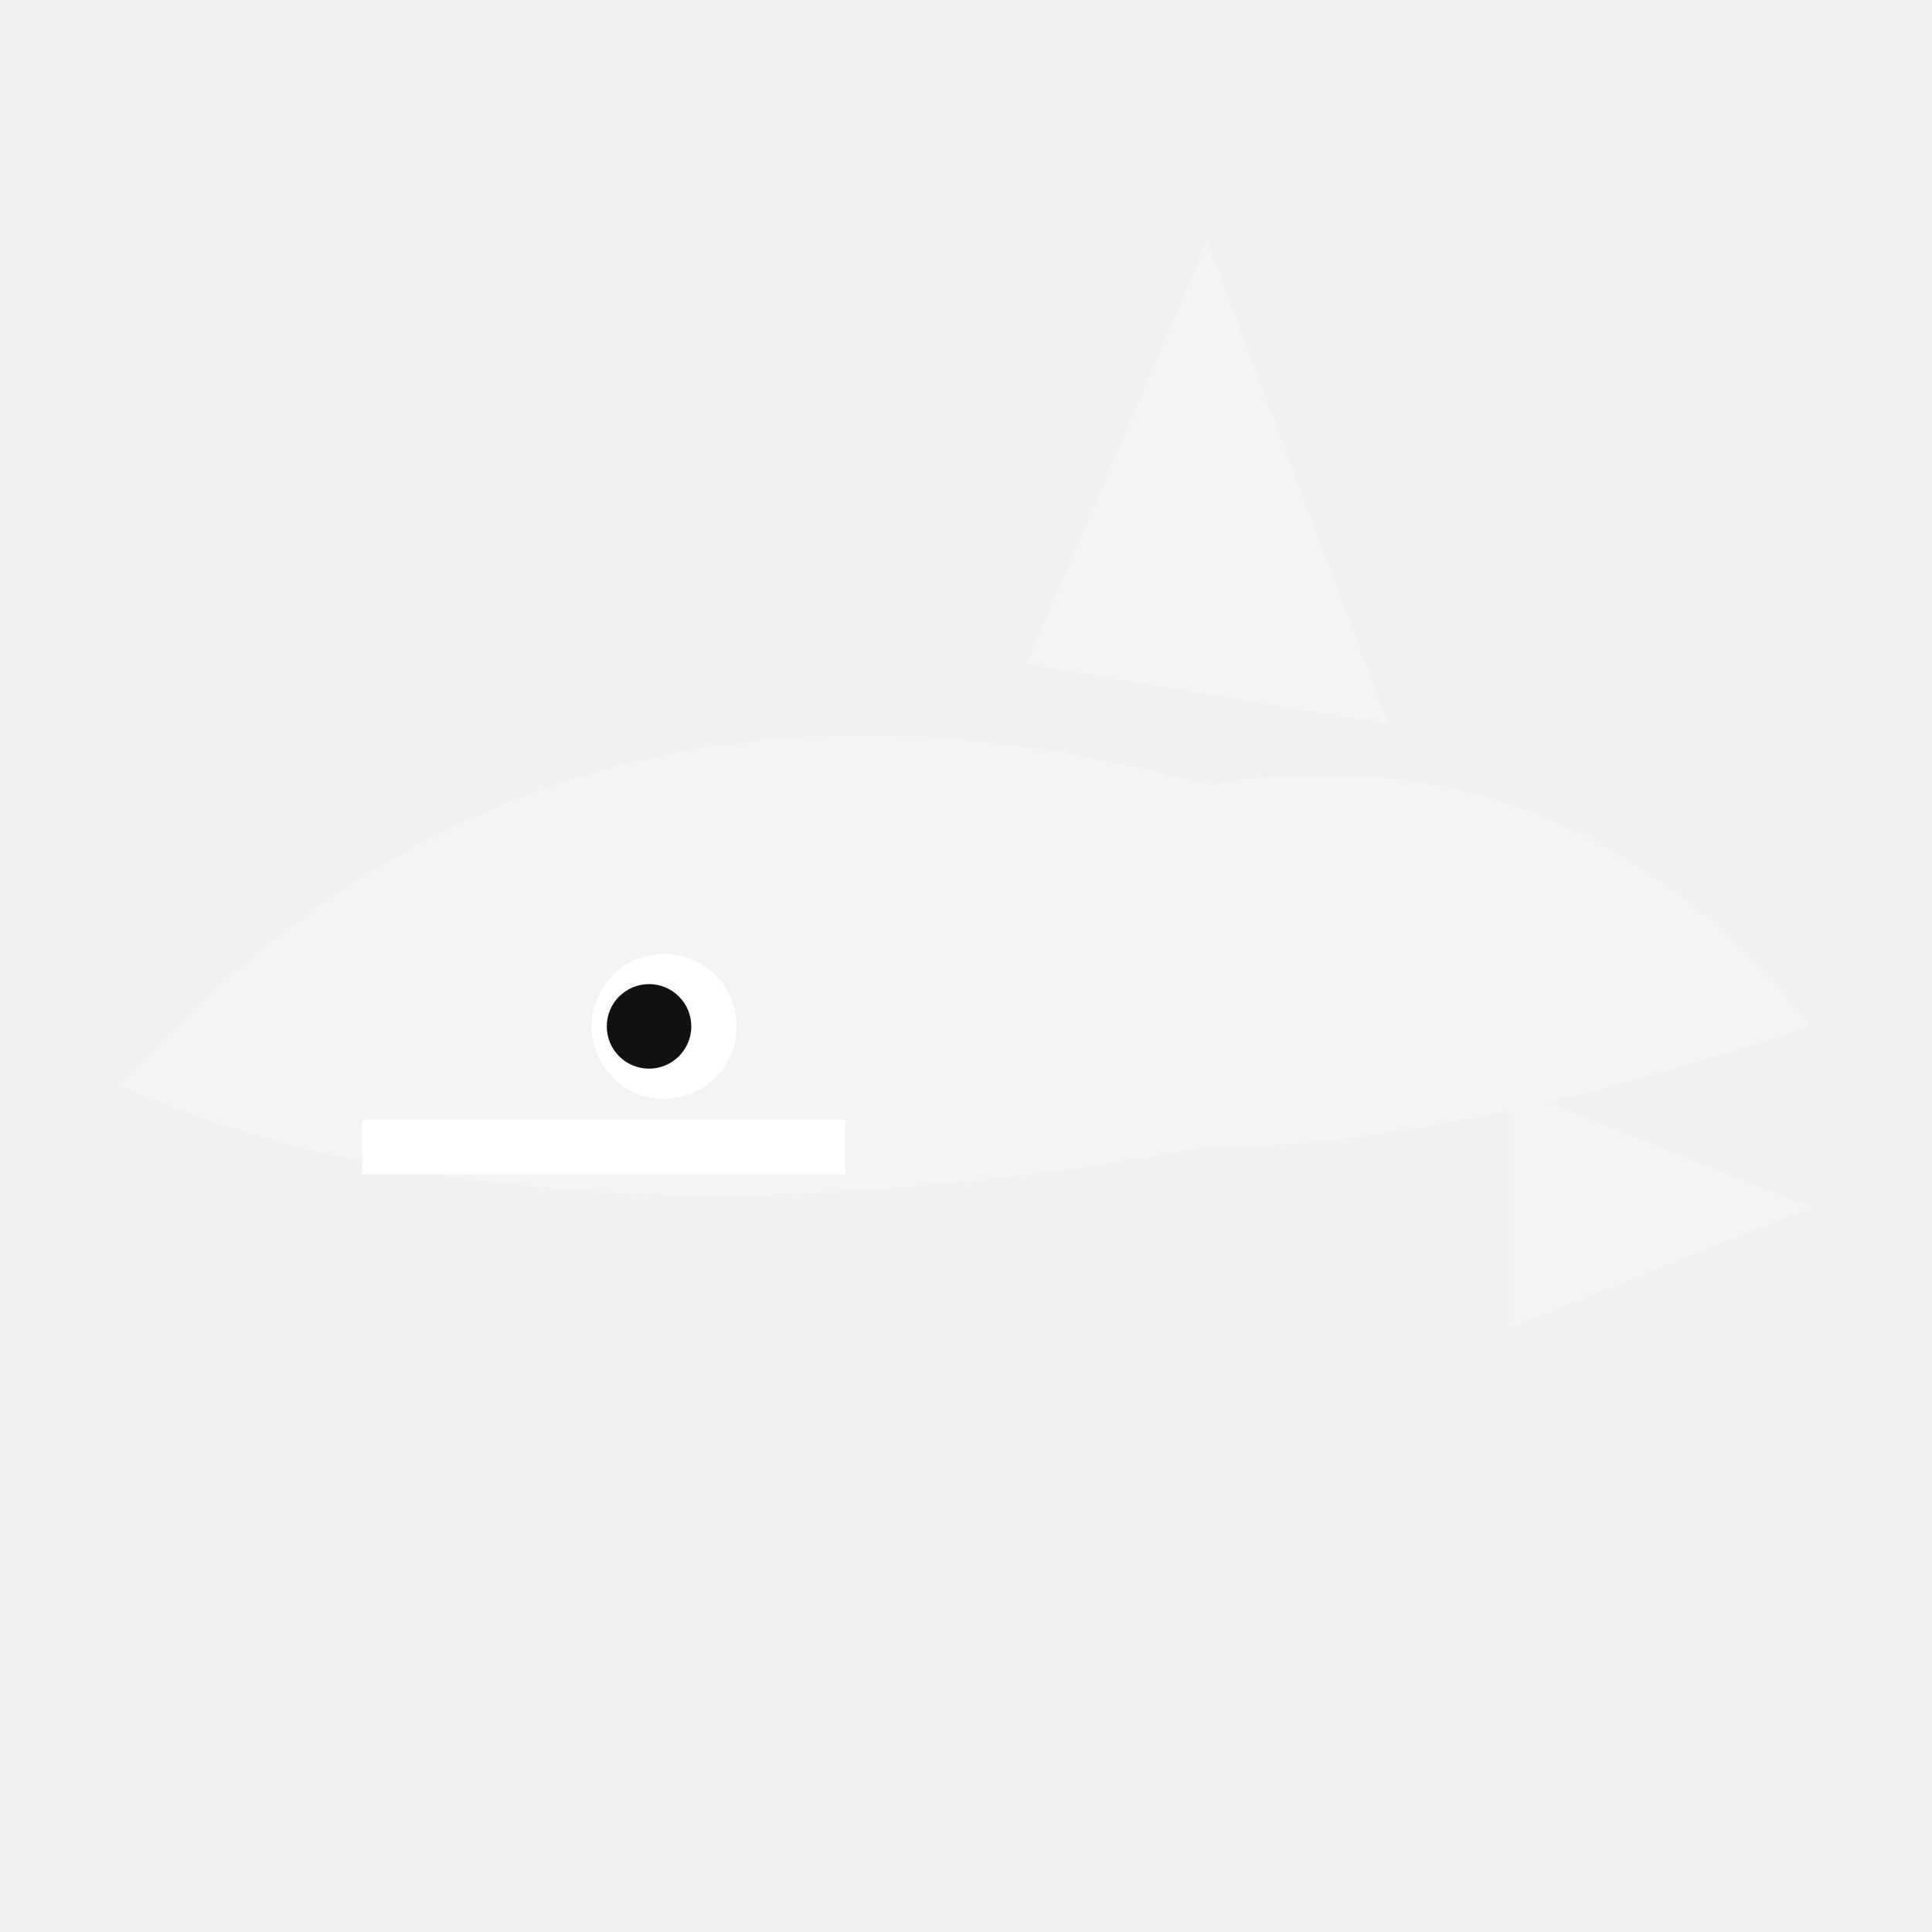
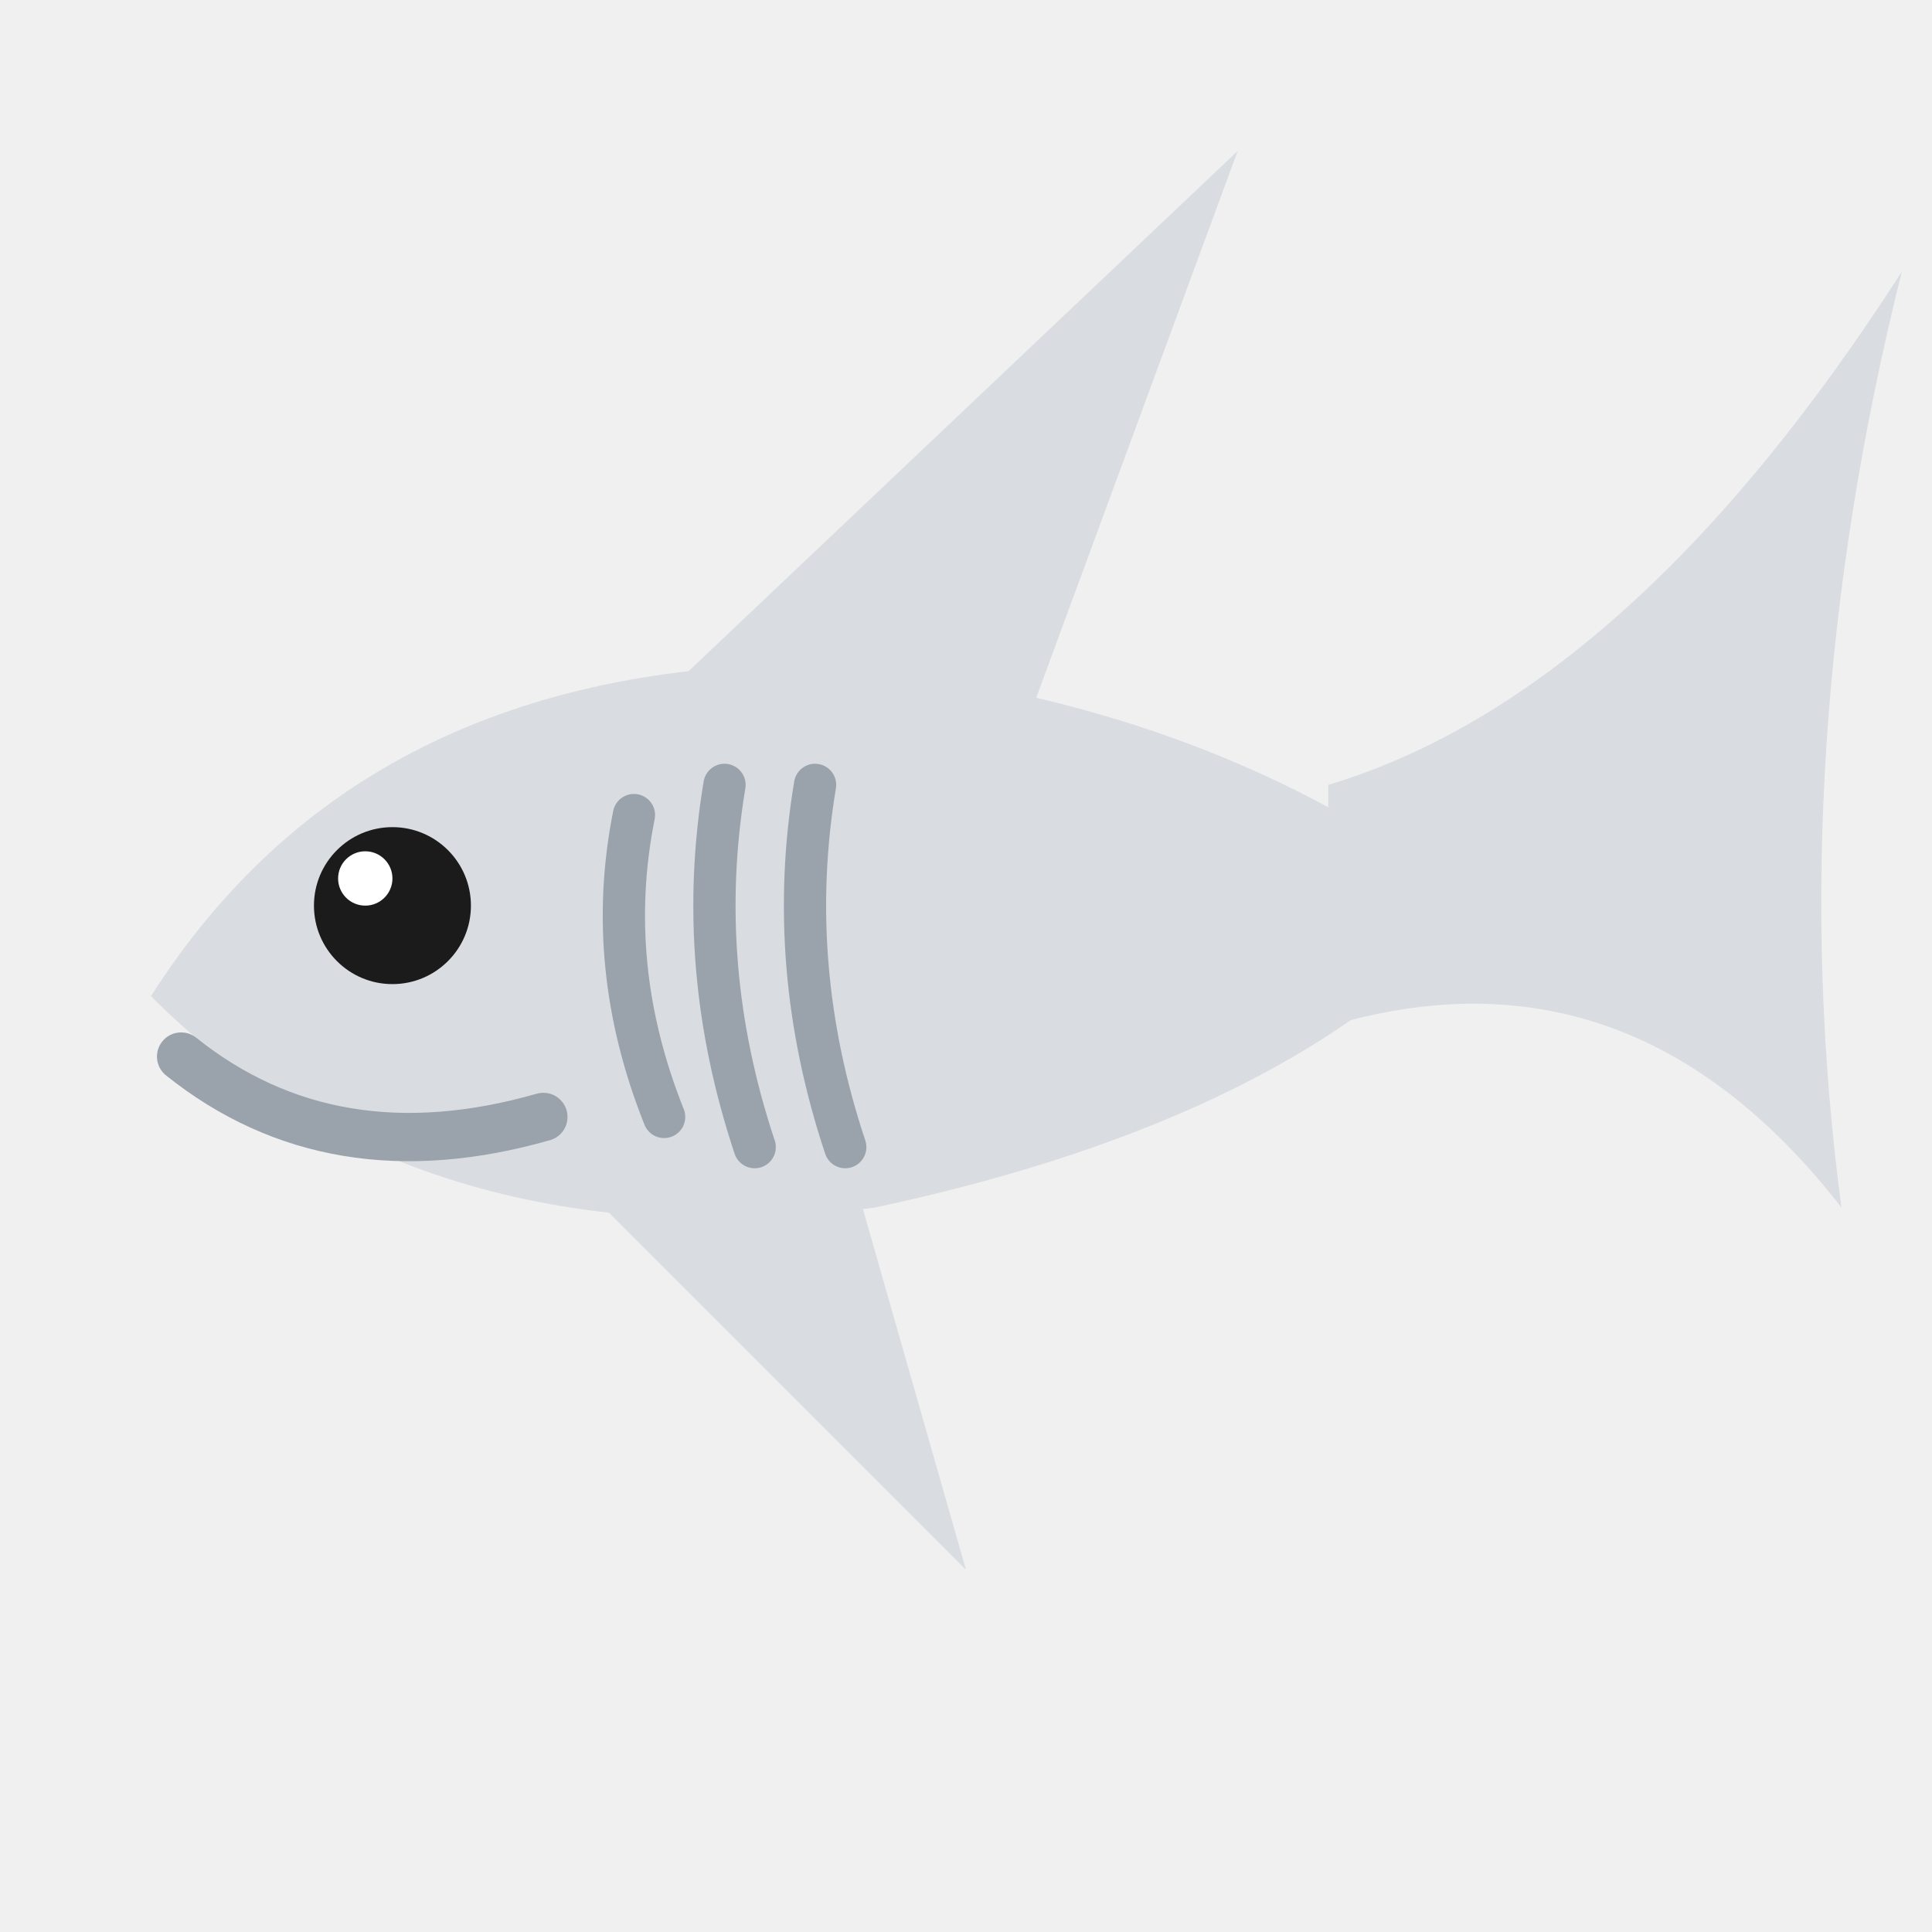
<svg xmlns="http://www.w3.org/2000/svg" viewBox="0 0 64 64" width="64" height="64">
-   <path d="M4 36 q14 -16 36 -10 q12 -2 20 8 q-12 4 -20 4 q-22 4 -36 -2 z" fill="#f3f3f3" />
-   <polygon points="34,22 40,8 46,24" fill="#f3f3f3" />
-   <polygon points="50,36 60,40 50,44" fill="#f3f3f3" />
-   <line x1="12" y1="38" x2="28" y2="38" stroke="#fff" stroke-width="1.8" />
-   <circle cx="22" cy="34" r="2.4" fill="#fff" />
-   <circle cx="21.5" cy="34" r="1.4" fill="#111" />
+   <path d="M44 26 Q 54 23 63 9 Q 59 25 61 40 Q 54 31 44 34 Z" fill="#d9dde1" />
+   <polygon points="22,23 34,24 41,5" fill="#d9dde1" />
+   <polygon points="18,38 28,38 32,52" fill="#d9dde1" />
+   <path d="M5 33 Q 12 22 27 22 Q 40 23 49 30 Q 43 37 29 40 Q 14 42 5 33 Z" fill="#d9dde1" />
+   <g stroke="#9aa3ac" stroke-width="1.4" fill="none" stroke-linecap="round">
+     <path d="M21 27 Q 20 32 22 37" />
+     <path d="M24 26 Q 23 32 25 38" />
+     <path d="M27 26 Q 26 32 28 38" />
+   </g>
+   <path d="M6 35 Q 11 39 18 37" stroke="#9aa3ac" stroke-width="1.6" fill="none" stroke-linecap="round" />
+   <circle cx="13" cy="30" r="2.6" fill="#1b1b1b" />
+   <circle cx="12.1" cy="29.1" r="0.9" fill="#fff" />
</svg>
